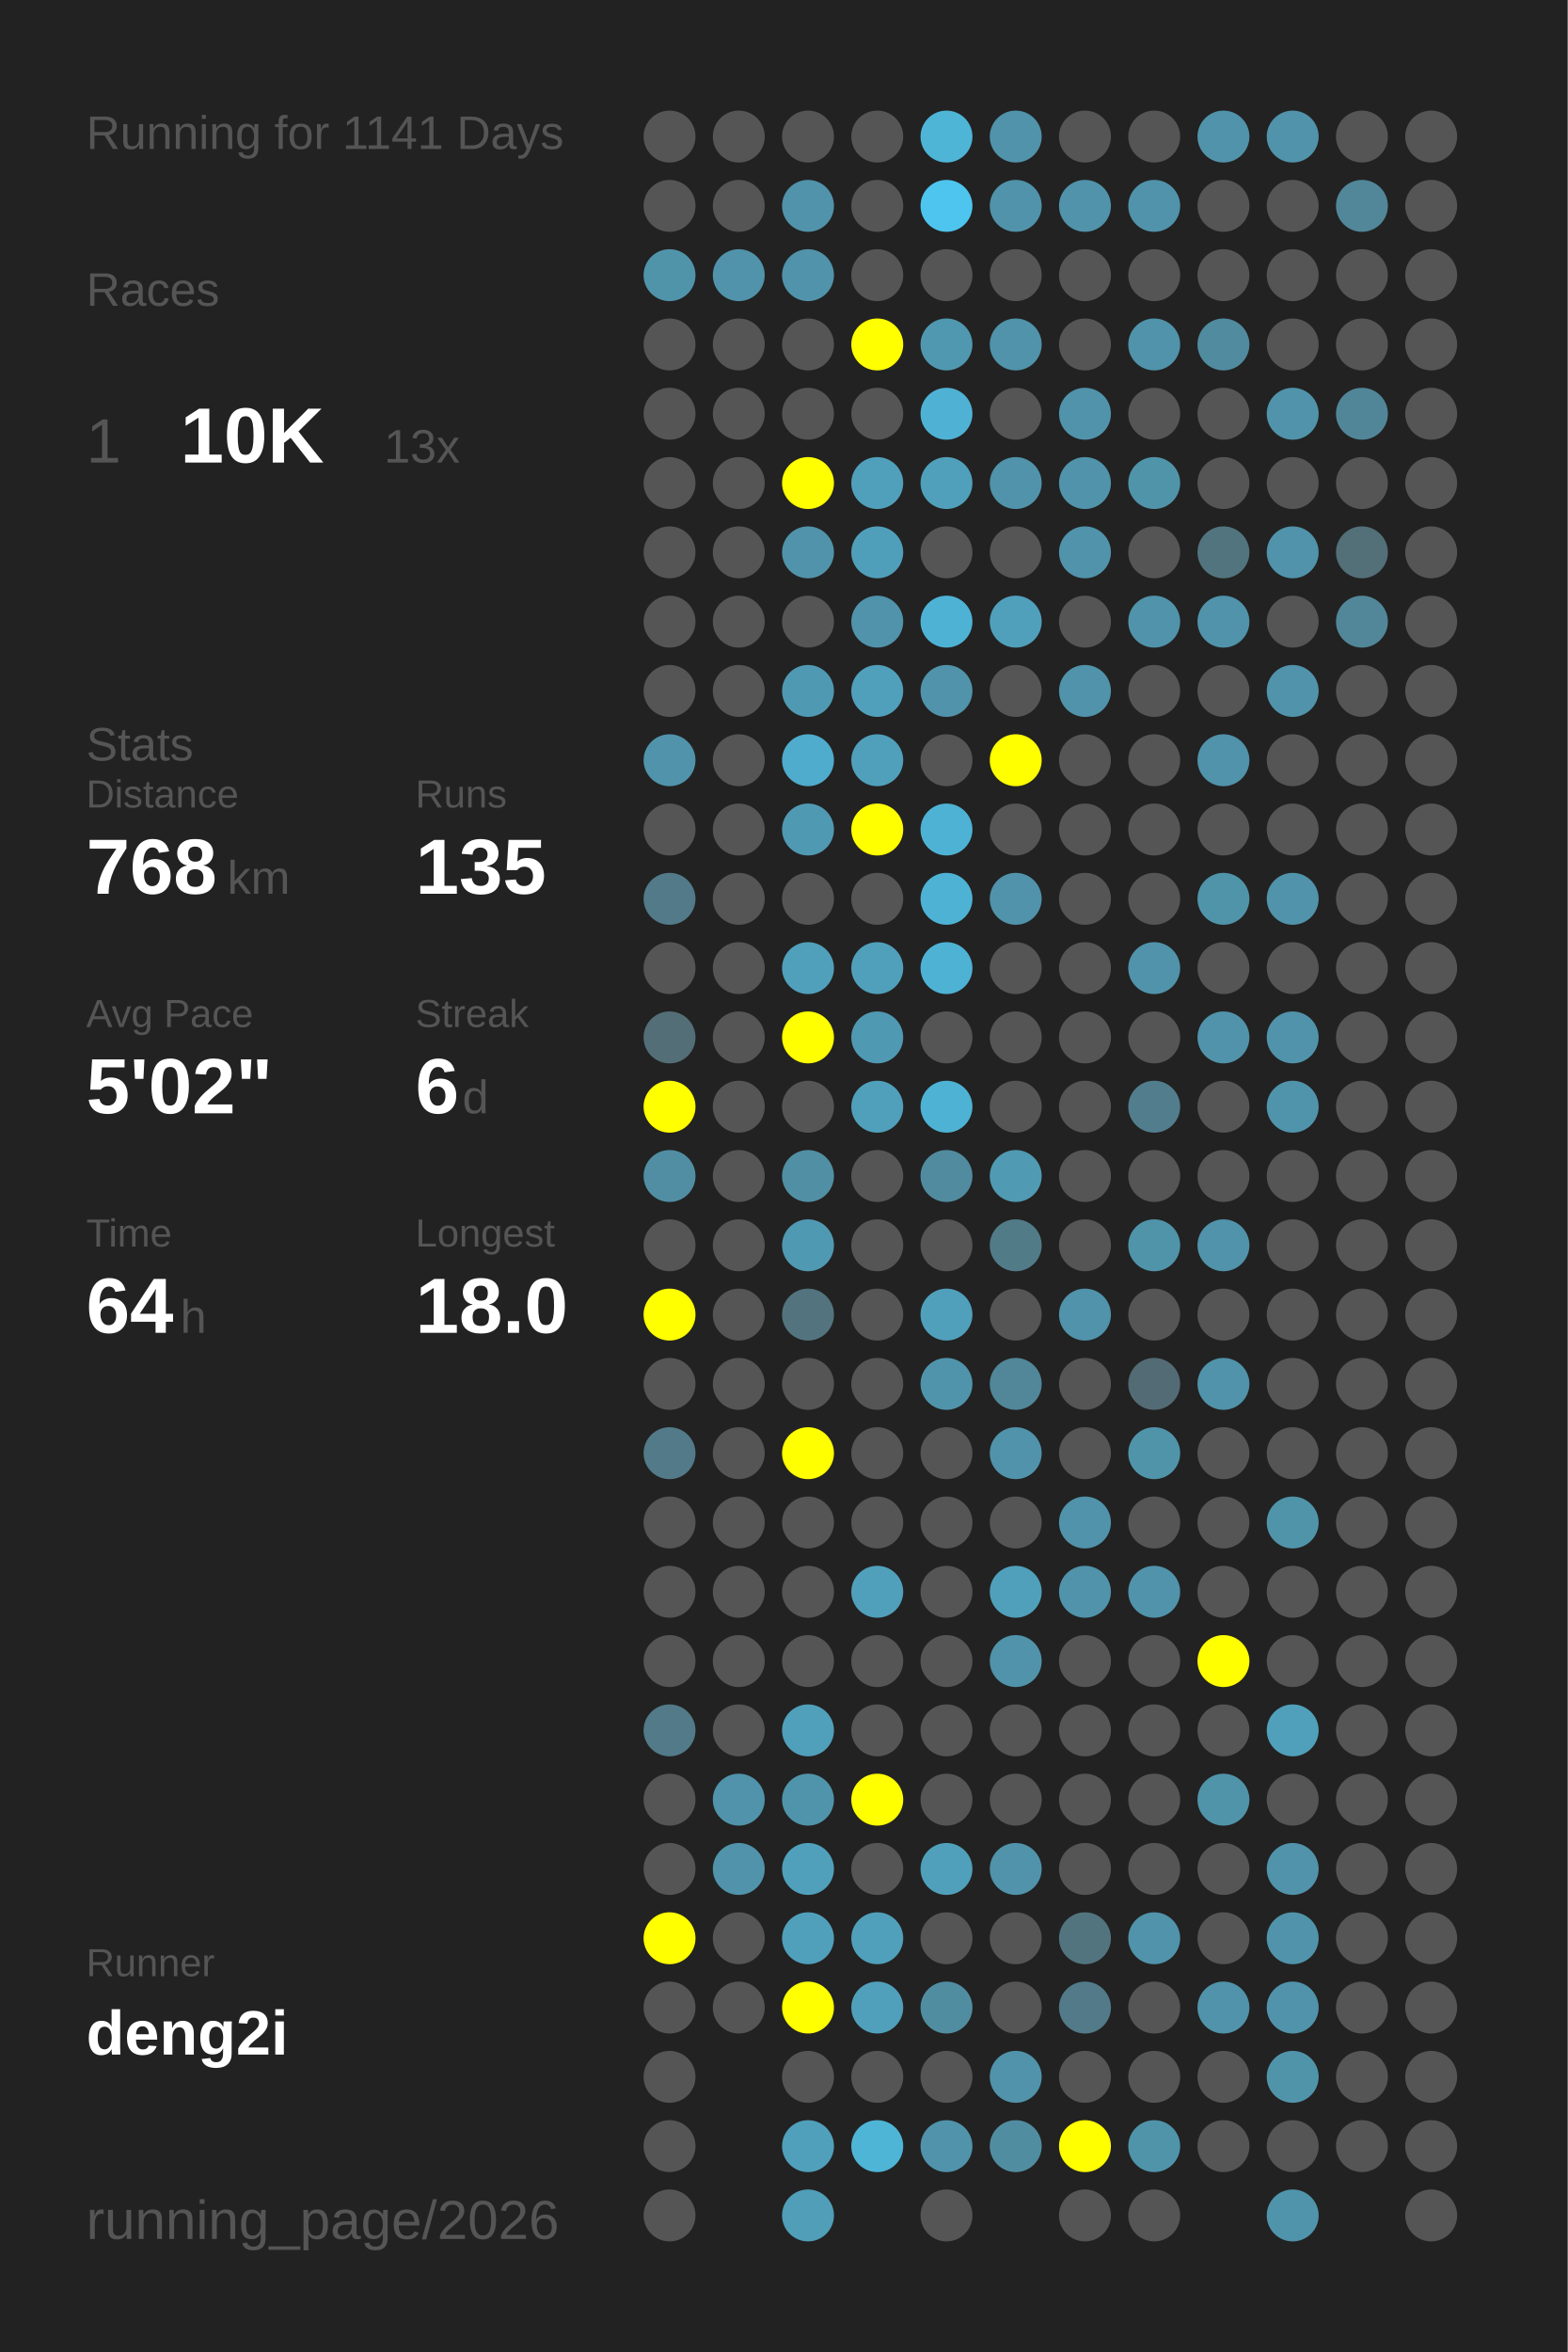
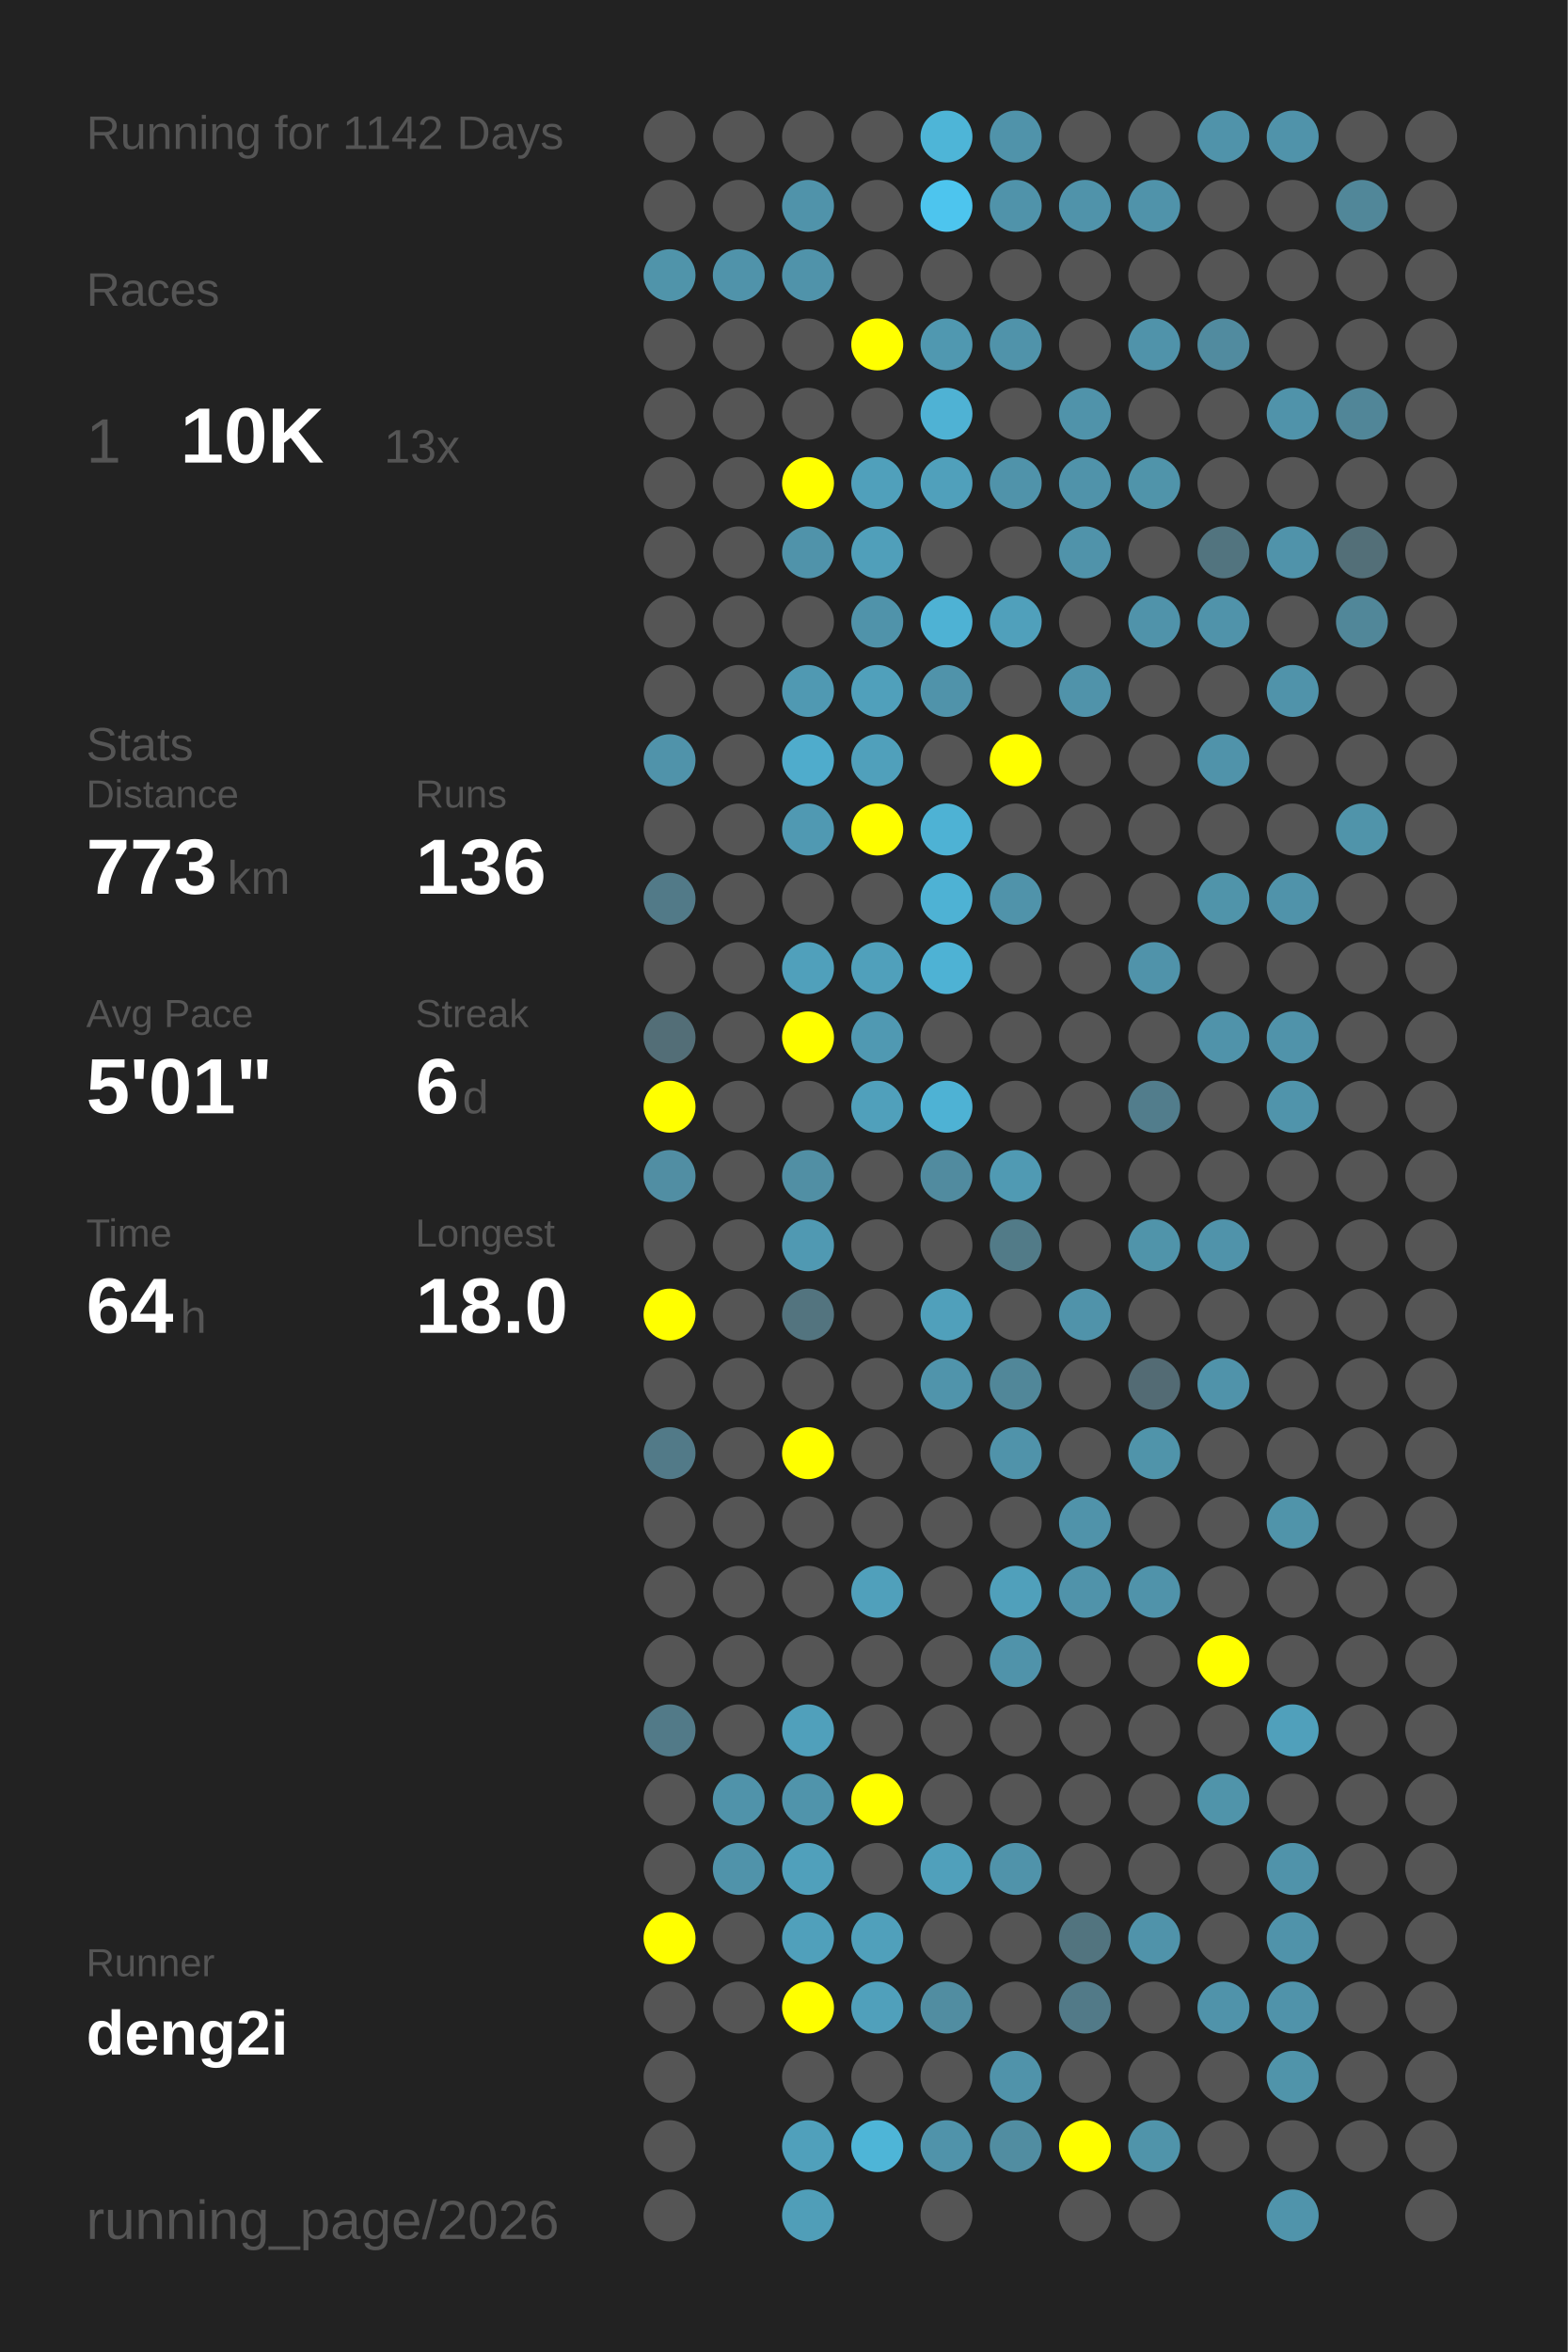
<svg xmlns="http://www.w3.org/2000/svg" baseProfile="full" height="300mm" version="1.1" viewBox="0,0,200,300" width="200mm">
  <defs />
  <rect fill="#222222" height="300" width="200" x="0" y="0" />
-   <text fill="#555555" style="font-size:6px; font-family:Arial;" x="11" y="19">Running for 1141 Days</text>
+   <text fill="#555555" style="font-size:6px; font-family:Arial;" x="11" y="19">Running for 1142 Days</text>
  <text fill="#555555" style="font-size:6px; font-family:Arial;" x="11" y="39">Races</text>
  <text fill="#555555" style="font-size:8px; font-family:Arial;" x="11" y="59">1</text>
  <text fill="#FFFFFF" style="font-size:10px; font-family:Arial; font-weight:bold;" x="23" y="59">10K</text>
  <text fill="#555555" style="font-size:6px; font-family:Arial;" x="49" y="59">13x</text>
  <text fill="#555555" style="font-size:6px; font-family:Arial;" x="11" y="97">Stats</text>
  <text fill="#555555" style="font-size:5px; font-family:Arial;" x="11" y="103">Distance</text>
-   <text fill="#FFFFFF" style="font-size:10px; font-family:Arial; font-weight:bold;" x="11" y="114">768</text>
+   <text fill="#FFFFFF" style="font-size:10px; font-family:Arial; font-weight:bold;" x="11" y="114">773</text>
  <text fill="#555555" style="font-size:6px; font-family:Arial;" x="29" y="114">km</text>
  <text fill="#555555" style="font-size:5px; font-family:Arial;" x="53" y="103">Runs</text>
-   <text fill="#FFFFFF" style="font-size:10px; font-family:Arial; font-weight:bold;" x="53" y="114">135</text>
+   <text fill="#FFFFFF" style="font-size:10px; font-family:Arial; font-weight:bold;" x="53" y="114">136</text>
  <text fill="#555555" style="font-size:5px; font-family:Arial;" x="11" y="131">Avg Pace</text>
-   <text fill="#FFFFFF" style="font-size:10px; font-family:Arial; font-weight:bold;" x="11" y="142">5'02"</text>
+   <text fill="#FFFFFF" style="font-size:10px; font-family:Arial; font-weight:bold;" x="11" y="142">5'01"</text>
  <text fill="#555555" style="font-size:5px; font-family:Arial;" x="53" y="131">Streak</text>
  <text fill="#FFFFFF" style="font-size:10px; font-family:Arial; font-weight:bold;" x="53" y="142">6</text>
  <text fill="#555555" style="font-size:6px; font-family:Arial;" x="59" y="142">d</text>
  <text fill="#555555" style="font-size:5px; font-family:Arial;" x="11" y="159">Time</text>
  <text fill="#FFFFFF" style="font-size:10px; font-family:Arial; font-weight:bold;" x="11" y="170">64</text>
  <text fill="#555555" style="font-size:6px; font-family:Arial;" x="23" y="170">h</text>
  <text fill="#555555" style="font-size:5px; font-family:Arial;" x="53" y="159">Longest</text>
  <text fill="#FFFFFF" style="font-size:10px; font-family:Arial; font-weight:bold;" x="53" y="170">18.0</text>
  <text fill="#555555" style="font-size:5px; font-family:Arial;" x="11" y="252.065">Runner</text>
  <text fill="#FFFFFF" style="font-size:8px; font-family:Arial; font-weight:bold;" x="11" y="262.065">deng2i</text>
  <text fill="#555555" style="font-size:7px; font-family:Arial;" x="11" y="285.581">running_page/2026</text>
  <circle cx="85.417" cy="17.419" fill="#555555" r="3.312" />
  <circle cx="85.417" cy="26.258" fill="#555555" r="3.312" />
  <circle cx="85.417" cy="35.097" fill="#5094aa" r="3.312" />
  <circle cx="85.417" cy="43.935" fill="#555555" r="3.312" />
  <circle cx="85.417" cy="52.774" fill="#555555" r="3.312" />
  <circle cx="85.417" cy="61.613" fill="#555555" r="3.312" />
  <circle cx="85.417" cy="70.452" fill="#555555" r="3.312" />
  <circle cx="85.417" cy="79.29" fill="#555555" r="3.312" />
  <circle cx="85.417" cy="88.129" fill="#555555" r="3.312" />
  <circle cx="85.417" cy="96.968" fill="#5093aa" r="3.312" />
  <circle cx="85.417" cy="105.806" fill="#555555" r="3.312" />
  <circle cx="85.417" cy="114.645" fill="#527a88" r="3.312" />
  <circle cx="85.417" cy="123.484" fill="#555555" r="3.312" />
  <circle cx="85.417" cy="132.323" fill="#536e77" r="3.312" />
  <circle cx="85.417" cy="141.161" fill="#FFFF00" r="3.312" />
  <circle cx="85.417" cy="150" fill="#518ea3" r="3.312" />
  <circle cx="85.417" cy="158.839" fill="#555555" r="3.312" />
  <circle cx="85.417" cy="167.677" fill="#FFFF00" r="3.312" />
  <circle cx="85.417" cy="176.516" fill="#555555" r="3.312" />
  <circle cx="85.417" cy="185.355" fill="#527a88" r="3.312" />
  <circle cx="85.417" cy="194.194" fill="#555555" r="3.312" />
  <circle cx="85.417" cy="203.032" fill="#555555" r="3.312" />
  <circle cx="85.417" cy="211.871" fill="#555555" r="3.312" />
  <circle cx="85.417" cy="220.71" fill="#527a88" r="3.312" />
  <circle cx="85.417" cy="229.548" fill="#555555" r="3.312" />
  <circle cx="85.417" cy="238.387" fill="#555555" r="3.312" />
  <circle cx="85.417" cy="247.226" fill="#FFFF00" r="3.312" />
  <circle cx="85.417" cy="256.065" fill="#555555" r="3.312" />
  <circle cx="85.417" cy="264.903" fill="#555555" r="3.312" />
  <circle cx="85.417" cy="273.742" fill="#555555" r="3.312" />
  <circle cx="85.417" cy="282.581" fill="#555555" r="3.312" />
  <circle cx="94.25" cy="17.419" fill="#555555" r="3.312" />
  <circle cx="94.25" cy="26.258" fill="#555555" r="3.312" />
  <circle cx="94.25" cy="35.097" fill="#5093aa" r="3.312" />
  <circle cx="94.25" cy="43.935" fill="#555555" r="3.312" />
  <circle cx="94.25" cy="52.774" fill="#555555" r="3.312" />
  <circle cx="94.25" cy="61.613" fill="#555555" r="3.312" />
  <circle cx="94.25" cy="70.452" fill="#555555" r="3.312" />
  <circle cx="94.25" cy="79.29" fill="#555555" r="3.312" />
  <circle cx="94.25" cy="88.129" fill="#555555" r="3.312" />
  <circle cx="94.25" cy="96.968" fill="#555555" r="3.312" />
  <circle cx="94.25" cy="105.806" fill="#555555" r="3.312" />
  <circle cx="94.25" cy="114.645" fill="#555555" r="3.312" />
  <circle cx="94.25" cy="123.484" fill="#555555" r="3.312" />
  <circle cx="94.25" cy="132.323" fill="#555555" r="3.312" />
  <circle cx="94.25" cy="141.161" fill="#555555" r="3.312" />
  <circle cx="94.25" cy="150" fill="#555555" r="3.312" />
  <circle cx="94.25" cy="158.839" fill="#555555" r="3.312" />
  <circle cx="94.25" cy="167.677" fill="#555555" r="3.312" />
  <circle cx="94.25" cy="176.516" fill="#555555" r="3.312" />
  <circle cx="94.25" cy="185.355" fill="#555555" r="3.312" />
  <circle cx="94.25" cy="194.194" fill="#555555" r="3.312" />
  <circle cx="94.25" cy="203.032" fill="#555555" r="3.312" />
  <circle cx="94.25" cy="211.871" fill="#555555" r="3.312" />
  <circle cx="94.25" cy="220.71" fill="#555555" r="3.312" />
  <circle cx="94.25" cy="229.548" fill="#5093aa" r="3.312" />
  <circle cx="94.25" cy="238.387" fill="#5093aa" r="3.312" />
  <circle cx="94.25" cy="247.226" fill="#555555" r="3.312" />
  <circle cx="94.25" cy="256.065" fill="#555555" r="3.312" />
  <circle cx="103.083" cy="17.419" fill="#555555" r="3.312" />
  <circle cx="103.083" cy="26.258" fill="#5093aa" r="3.312" />
  <circle cx="103.083" cy="35.097" fill="#5093aa" r="3.312" />
  <circle cx="103.083" cy="43.935" fill="#555555" r="3.312" />
  <circle cx="103.083" cy="52.774" fill="#555555" r="3.312" />
  <circle cx="103.083" cy="61.613" fill="#FFFF00" r="3.312" />
  <circle cx="103.083" cy="70.452" fill="#5093aa" r="3.312" />
  <circle cx="103.083" cy="79.29" fill="#555555" r="3.312" />
  <circle cx="103.083" cy="88.129" fill="#5099b2" r="3.312" />
  <circle cx="103.083" cy="96.968" fill="#4faccc" r="3.312" />
  <circle cx="103.083" cy="105.806" fill="#5099b2" r="3.312" />
  <circle cx="103.083" cy="114.645" fill="#555555" r="3.312" />
  <circle cx="103.083" cy="123.484" fill="#50a0bb" r="3.312" />
  <circle cx="103.083" cy="132.323" fill="#FFFF00" r="3.312" />
  <circle cx="103.083" cy="141.161" fill="#555555" r="3.312" />
  <circle cx="103.083" cy="150" fill="#518fa4" r="3.312" />
  <circle cx="103.083" cy="158.839" fill="#5099b2" r="3.312" />
  <circle cx="103.083" cy="167.677" fill="#53747f" r="3.312" />
  <circle cx="103.083" cy="176.516" fill="#555555" r="3.312" />
  <circle cx="103.083" cy="185.355" fill="#FFFF00" r="3.312" />
  <circle cx="103.083" cy="194.194" fill="#555555" r="3.312" />
  <circle cx="103.083" cy="203.032" fill="#555555" r="3.312" />
  <circle cx="103.083" cy="211.871" fill="#555555" r="3.312" />
  <circle cx="103.083" cy="220.71" fill="#50a0bb" r="3.312" />
  <circle cx="103.083" cy="229.548" fill="#5094ab" r="3.312" />
  <circle cx="103.083" cy="238.387" fill="#50a0bb" r="3.312" />
  <circle cx="103.083" cy="247.226" fill="#50a0bb" r="3.312" />
  <circle cx="103.083" cy="256.065" fill="#FFFF00" r="3.312" />
  <circle cx="103.083" cy="264.903" fill="#555555" r="3.312" />
  <circle cx="103.083" cy="273.742" fill="#50a0bb" r="3.312" />
  <circle cx="103.083" cy="282.581" fill="#509eb8" r="3.312" />
  <circle cx="111.917" cy="17.419" fill="#555555" r="3.312" />
  <circle cx="111.917" cy="26.258" fill="#555555" r="3.312" />
  <circle cx="111.917" cy="35.097" fill="#555555" r="3.312" />
  <circle cx="111.917" cy="43.935" fill="#FFFF00" r="3.312" />
  <circle cx="111.917" cy="52.774" fill="#555555" r="3.312" />
  <circle cx="111.917" cy="61.613" fill="#50a0bb" r="3.312" />
  <circle cx="111.917" cy="70.452" fill="#509fba" r="3.312" />
  <circle cx="111.917" cy="79.29" fill="#5093aa" r="3.312" />
  <circle cx="111.917" cy="88.129" fill="#50a0bb" r="3.312" />
  <circle cx="111.917" cy="96.968" fill="#50a0bb" r="3.312" />
  <circle cx="111.917" cy="105.806" fill="#FFFF00" r="3.312" />
  <circle cx="111.917" cy="114.645" fill="#555555" r="3.312" />
  <circle cx="111.917" cy="123.484" fill="#50a0bb" r="3.312" />
  <circle cx="111.917" cy="132.323" fill="#5099b2" r="3.312" />
  <circle cx="111.917" cy="141.161" fill="#50a0bb" r="3.312" />
  <circle cx="111.917" cy="150" fill="#555555" r="3.312" />
  <circle cx="111.917" cy="158.839" fill="#555555" r="3.312" />
  <circle cx="111.917" cy="167.677" fill="#555555" r="3.312" />
  <circle cx="111.917" cy="176.516" fill="#555555" r="3.312" />
  <circle cx="111.917" cy="185.355" fill="#555555" r="3.312" />
  <circle cx="111.917" cy="194.194" fill="#555555" r="3.312" />
  <circle cx="111.917" cy="203.032" fill="#50a0bb" r="3.312" />
  <circle cx="111.917" cy="211.871" fill="#555555" r="3.312" />
  <circle cx="111.917" cy="220.71" fill="#555555" r="3.312" />
  <circle cx="111.917" cy="229.548" fill="#FFFF00" r="3.312" />
  <circle cx="111.917" cy="238.387" fill="#555555" r="3.312" />
  <circle cx="111.917" cy="247.226" fill="#50a0bb" r="3.312" />
  <circle cx="111.917" cy="256.065" fill="#50a0bb" r="3.312" />
  <circle cx="111.917" cy="264.903" fill="#555555" r="3.312" />
  <circle cx="111.917" cy="273.742" fill="#4eb5d7" r="3.312" />
  <circle cx="120.75" cy="17.419" fill="#4eb5d7" r="3.312" />
  <circle cx="120.75" cy="26.258" fill="#4dc5ee" r="3.312" />
  <circle cx="120.75" cy="35.097" fill="#555555" r="3.312" />
  <circle cx="120.75" cy="43.935" fill="#5098b0" r="3.312" />
  <circle cx="120.75" cy="52.774" fill="#4fb2d4" r="3.312" />
  <circle cx="120.75" cy="61.613" fill="#50a0bb" r="3.312" />
  <circle cx="120.75" cy="70.452" fill="#555555" r="3.312" />
  <circle cx="120.75" cy="79.29" fill="#4eb2d4" r="3.312" />
  <circle cx="120.75" cy="88.129" fill="#5093aa" r="3.312" />
  <circle cx="120.75" cy="96.968" fill="#555555" r="3.312" />
  <circle cx="120.75" cy="105.806" fill="#4eb2d4" r="3.312" />
  <circle cx="120.75" cy="114.645" fill="#4eb2d4" r="3.312" />
  <circle cx="120.75" cy="123.484" fill="#4eb2d4" r="3.312" />
  <circle cx="120.75" cy="132.323" fill="#555555" r="3.312" />
  <circle cx="120.75" cy="141.161" fill="#4eb2d4" r="3.312" />
  <circle cx="120.75" cy="150" fill="#518b9f" r="3.312" />
  <circle cx="120.75" cy="158.839" fill="#555555" r="3.312" />
  <circle cx="120.75" cy="167.677" fill="#50a0bb" r="3.312" />
  <circle cx="120.75" cy="176.516" fill="#5094ab" r="3.312" />
  <circle cx="120.75" cy="185.355" fill="#555555" r="3.312" />
  <circle cx="120.75" cy="194.194" fill="#555555" r="3.312" />
  <circle cx="120.75" cy="203.032" fill="#555555" r="3.312" />
  <circle cx="120.75" cy="211.871" fill="#555555" r="3.312" />
  <circle cx="120.75" cy="220.71" fill="#555555" r="3.312" />
  <circle cx="120.75" cy="229.548" fill="#555555" r="3.312" />
  <circle cx="120.75" cy="238.387" fill="#50a0bb" r="3.312" />
  <circle cx="120.75" cy="247.226" fill="#555555" r="3.312" />
  <circle cx="120.75" cy="256.065" fill="#518da1" r="3.312" />
  <circle cx="120.75" cy="264.903" fill="#555555" r="3.312" />
  <circle cx="120.75" cy="273.742" fill="#5093aa" r="3.312" />
  <circle cx="120.75" cy="282.581" fill="#555555" r="3.312" />
  <circle cx="129.583" cy="17.419" fill="#5093aa" r="3.312" />
  <circle cx="129.583" cy="26.258" fill="#5093aa" r="3.312" />
  <circle cx="129.583" cy="35.097" fill="#555555" r="3.312" />
  <circle cx="129.583" cy="43.935" fill="#5093aa" r="3.312" />
  <circle cx="129.583" cy="52.774" fill="#555555" r="3.312" />
  <circle cx="129.583" cy="61.613" fill="#5093aa" r="3.312" />
  <circle cx="129.583" cy="70.452" fill="#555555" r="3.312" />
  <circle cx="129.583" cy="79.29" fill="#50a0bb" r="3.312" />
  <circle cx="129.583" cy="88.129" fill="#555555" r="3.312" />
  <circle cx="129.583" cy="96.968" fill="#FFFF00" r="3.312" />
  <circle cx="129.583" cy="105.806" fill="#555555" r="3.312" />
  <circle cx="129.583" cy="114.645" fill="#5093aa" r="3.312" />
  <circle cx="129.583" cy="123.484" fill="#555555" r="3.312" />
  <circle cx="129.583" cy="132.323" fill="#555555" r="3.312" />
  <circle cx="129.583" cy="141.161" fill="#555555" r="3.312" />
  <circle cx="129.583" cy="150" fill="#509ab3" r="3.312" />
  <circle cx="129.583" cy="158.839" fill="#527b88" r="3.312" />
  <circle cx="129.583" cy="167.677" fill="#555555" r="3.312" />
  <circle cx="129.583" cy="176.516" fill="#518799" r="3.312" />
  <circle cx="129.583" cy="185.355" fill="#5093aa" r="3.312" />
  <circle cx="129.583" cy="194.194" fill="#555555" r="3.312" />
  <circle cx="129.583" cy="203.032" fill="#50a0bb" r="3.312" />
  <circle cx="129.583" cy="211.871" fill="#5093aa" r="3.312" />
  <circle cx="129.583" cy="220.71" fill="#555555" r="3.312" />
  <circle cx="129.583" cy="229.548" fill="#555555" r="3.312" />
  <circle cx="129.583" cy="238.387" fill="#5093aa" r="3.312" />
  <circle cx="129.583" cy="247.226" fill="#555555" r="3.312" />
  <circle cx="129.583" cy="256.065" fill="#555555" r="3.312" />
  <circle cx="129.583" cy="264.903" fill="#5093aa" r="3.312" />
  <circle cx="129.583" cy="273.742" fill="#518da1" r="3.312" />
  <circle cx="138.417" cy="17.419" fill="#555555" r="3.312" />
  <circle cx="138.417" cy="26.258" fill="#5093aa" r="3.312" />
  <circle cx="138.417" cy="35.097" fill="#555555" r="3.312" />
  <circle cx="138.417" cy="43.935" fill="#555555" r="3.312" />
  <circle cx="138.417" cy="52.774" fill="#5093aa" r="3.312" />
  <circle cx="138.417" cy="61.613" fill="#5093aa" r="3.312" />
  <circle cx="138.417" cy="70.452" fill="#5093aa" r="3.312" />
  <circle cx="138.417" cy="79.29" fill="#555555" r="3.312" />
  <circle cx="138.417" cy="88.129" fill="#5093aa" r="3.312" />
  <circle cx="138.417" cy="96.968" fill="#555555" r="3.312" />
  <circle cx="138.417" cy="105.806" fill="#555555" r="3.312" />
  <circle cx="138.417" cy="114.645" fill="#555555" r="3.312" />
  <circle cx="138.417" cy="123.484" fill="#555555" r="3.312" />
  <circle cx="138.417" cy="132.323" fill="#555555" r="3.312" />
  <circle cx="138.417" cy="141.161" fill="#555555" r="3.312" />
  <circle cx="138.417" cy="150" fill="#555555" r="3.312" />
  <circle cx="138.417" cy="158.839" fill="#555555" r="3.312" />
  <circle cx="138.417" cy="167.677" fill="#5093aa" r="3.312" />
  <circle cx="138.417" cy="176.516" fill="#555555" r="3.312" />
  <circle cx="138.417" cy="185.355" fill="#555555" r="3.312" />
  <circle cx="138.417" cy="194.194" fill="#5093aa" r="3.312" />
  <circle cx="138.417" cy="203.032" fill="#5093aa" r="3.312" />
  <circle cx="138.417" cy="211.871" fill="#555555" r="3.312" />
  <circle cx="138.417" cy="220.71" fill="#555555" r="3.312" />
  <circle cx="138.417" cy="229.548" fill="#555555" r="3.312" />
  <circle cx="138.417" cy="238.387" fill="#555555" r="3.312" />
  <circle cx="138.417" cy="247.226" fill="#52747f" r="3.312" />
  <circle cx="138.417" cy="256.065" fill="#527a88" r="3.312" />
  <circle cx="138.417" cy="264.903" fill="#555555" r="3.312" />
  <circle cx="138.417" cy="273.742" fill="#FFFF00" r="3.312" />
  <circle cx="138.417" cy="282.581" fill="#555555" r="3.312" />
  <circle cx="147.25" cy="17.419" fill="#555555" r="3.312" />
  <circle cx="147.25" cy="26.258" fill="#5093aa" r="3.312" />
  <circle cx="147.25" cy="35.097" fill="#555555" r="3.312" />
  <circle cx="147.25" cy="43.935" fill="#5093aa" r="3.312" />
  <circle cx="147.25" cy="52.774" fill="#555555" r="3.312" />
  <circle cx="147.25" cy="61.613" fill="#5094aa" r="3.312" />
  <circle cx="147.25" cy="70.452" fill="#555555" r="3.312" />
  <circle cx="147.25" cy="79.29" fill="#5093aa" r="3.312" />
  <circle cx="147.25" cy="88.129" fill="#555555" r="3.312" />
  <circle cx="147.25" cy="96.968" fill="#555555" r="3.312" />
  <circle cx="147.25" cy="105.806" fill="#555555" r="3.312" />
  <circle cx="147.25" cy="114.645" fill="#555555" r="3.312" />
  <circle cx="147.25" cy="123.484" fill="#5093aa" r="3.312" />
  <circle cx="147.25" cy="132.323" fill="#555555" r="3.312" />
  <circle cx="147.25" cy="141.161" fill="#527d8c" r="3.312" />
  <circle cx="147.25" cy="150" fill="#555555" r="3.312" />
  <circle cx="147.25" cy="158.839" fill="#5094aa" r="3.312" />
  <circle cx="147.25" cy="167.677" fill="#555555" r="3.312" />
  <circle cx="147.25" cy="176.516" fill="#536b74" r="3.312" />
  <circle cx="147.25" cy="185.355" fill="#5094aa" r="3.312" />
  <circle cx="147.25" cy="194.194" fill="#555555" r="3.312" />
  <circle cx="147.25" cy="203.032" fill="#5093aa" r="3.312" />
  <circle cx="147.25" cy="211.871" fill="#555555" r="3.312" />
  <circle cx="147.25" cy="220.71" fill="#555555" r="3.312" />
  <circle cx="147.25" cy="229.548" fill="#555555" r="3.312" />
  <circle cx="147.25" cy="238.387" fill="#555555" r="3.312" />
  <circle cx="147.25" cy="247.226" fill="#5093aa" r="3.312" />
  <circle cx="147.25" cy="256.065" fill="#555555" r="3.312" />
  <circle cx="147.25" cy="264.903" fill="#555555" r="3.312" />
  <circle cx="147.25" cy="273.742" fill="#5094aa" r="3.312" />
  <circle cx="147.25" cy="282.581" fill="#555555" r="3.312" />
  <circle cx="156.083" cy="17.419" fill="#5093aa" r="3.312" />
  <circle cx="156.083" cy="26.258" fill="#555555" r="3.312" />
  <circle cx="156.083" cy="35.097" fill="#555555" r="3.312" />
  <circle cx="156.083" cy="43.935" fill="#518b9f" r="3.312" />
  <circle cx="156.083" cy="52.774" fill="#555555" r="3.312" />
  <circle cx="156.083" cy="61.613" fill="#555555" r="3.312" />
  <circle cx="156.083" cy="70.452" fill="#52747f" r="3.312" />
  <circle cx="156.083" cy="79.29" fill="#5093aa" r="3.312" />
  <circle cx="156.083" cy="88.129" fill="#555555" r="3.312" />
  <circle cx="156.083" cy="96.968" fill="#5093aa" r="3.312" />
  <circle cx="156.083" cy="105.806" fill="#555555" r="3.312" />
  <circle cx="156.083" cy="114.645" fill="#5094aa" r="3.312" />
  <circle cx="156.083" cy="123.484" fill="#555555" r="3.312" />
  <circle cx="156.083" cy="132.323" fill="#5093aa" r="3.312" />
  <circle cx="156.083" cy="141.161" fill="#555555" r="3.312" />
  <circle cx="156.083" cy="150" fill="#555555" r="3.312" />
  <circle cx="156.083" cy="158.839" fill="#5093aa" r="3.312" />
  <circle cx="156.083" cy="167.677" fill="#555555" r="3.312" />
  <circle cx="156.083" cy="176.516" fill="#5093aa" r="3.312" />
  <circle cx="156.083" cy="185.355" fill="#555555" r="3.312" />
  <circle cx="156.083" cy="194.194" fill="#555555" r="3.312" />
  <circle cx="156.083" cy="203.032" fill="#555555" r="3.312" />
  <circle cx="156.083" cy="211.871" fill="#FFFF00" r="3.312" />
  <circle cx="156.083" cy="220.71" fill="#555555" r="3.312" />
  <circle cx="156.083" cy="229.548" fill="#5094aa" r="3.312" />
  <circle cx="156.083" cy="238.387" fill="#555555" r="3.312" />
  <circle cx="156.083" cy="247.226" fill="#555555" r="3.312" />
  <circle cx="156.083" cy="256.065" fill="#5093aa" r="3.312" />
  <circle cx="156.083" cy="264.903" fill="#555555" r="3.312" />
  <circle cx="156.083" cy="273.742" fill="#555555" r="3.312" />
  <circle cx="164.917" cy="17.419" fill="#5093aa" r="3.312" />
  <circle cx="164.917" cy="26.258" fill="#555555" r="3.312" />
  <circle cx="164.917" cy="35.097" fill="#555555" r="3.312" />
  <circle cx="164.917" cy="43.935" fill="#555555" r="3.312" />
  <circle cx="164.917" cy="52.774" fill="#5093aa" r="3.312" />
  <circle cx="164.917" cy="61.613" fill="#555555" r="3.312" />
  <circle cx="164.917" cy="70.452" fill="#5093aa" r="3.312" />
  <circle cx="164.917" cy="79.29" fill="#555555" r="3.312" />
  <circle cx="164.917" cy="88.129" fill="#5093aa" r="3.312" />
  <circle cx="164.917" cy="96.968" fill="#555555" r="3.312" />
  <circle cx="164.917" cy="105.806" fill="#555555" r="3.312" />
  <circle cx="164.917" cy="114.645" fill="#5093aa" r="3.312" />
  <circle cx="164.917" cy="123.484" fill="#555555" r="3.312" />
  <circle cx="164.917" cy="132.323" fill="#5093aa" r="3.312" />
  <circle cx="164.917" cy="141.161" fill="#5094ab" r="3.312" />
  <circle cx="164.917" cy="150" fill="#555555" r="3.312" />
  <circle cx="164.917" cy="158.839" fill="#555555" r="3.312" />
  <circle cx="164.917" cy="167.677" fill="#555555" r="3.312" />
  <circle cx="164.917" cy="176.516" fill="#555555" r="3.312" />
  <circle cx="164.917" cy="185.355" fill="#555555" r="3.312" />
  <circle cx="164.917" cy="194.194" fill="#5094aa" r="3.312" />
  <circle cx="164.917" cy="203.032" fill="#555555" r="3.312" />
  <circle cx="164.917" cy="211.871" fill="#555555" r="3.312" />
  <circle cx="164.917" cy="220.71" fill="#50a0bb" r="3.312" />
  <circle cx="164.917" cy="229.548" fill="#555555" r="3.312" />
  <circle cx="164.917" cy="238.387" fill="#5093aa" r="3.312" />
  <circle cx="164.917" cy="247.226" fill="#5093aa" r="3.312" />
  <circle cx="164.917" cy="256.065" fill="#5093aa" r="3.312" />
  <circle cx="164.917" cy="264.903" fill="#5094aa" r="3.312" />
  <circle cx="164.917" cy="273.742" fill="#555555" r="3.312" />
  <circle cx="164.917" cy="282.581" fill="#5094ab" r="3.312" />
  <circle cx="173.75" cy="17.419" fill="#555555" r="3.312" />
  <circle cx="173.75" cy="26.258" fill="#518799" r="3.312" />
  <circle cx="173.75" cy="35.097" fill="#555555" r="3.312" />
  <circle cx="173.75" cy="43.935" fill="#555555" r="3.312" />
  <circle cx="173.75" cy="52.774" fill="#518698" r="3.312" />
  <circle cx="173.75" cy="61.613" fill="#555555" r="3.312" />
  <circle cx="173.75" cy="70.452" fill="#536f78" r="3.312" />
  <circle cx="173.75" cy="79.29" fill="#518799" r="3.312" />
  <circle cx="173.75" cy="88.129" fill="#555555" r="3.312" />
  <circle cx="173.75" cy="96.968" fill="#555555" r="3.312" />
-   <circle cx="173.75" cy="105.806" fill="#555555" r="3.312" />
+   <circle cx="173.75" cy="105.806" fill="#5094aa" r="3.312" />
  <circle cx="173.75" cy="114.645" fill="#555555" r="3.312" />
  <circle cx="173.75" cy="123.484" fill="#555555" r="3.312" />
  <circle cx="173.75" cy="132.323" fill="#555555" r="3.312" />
  <circle cx="173.75" cy="141.161" fill="#555555" r="3.312" />
  <circle cx="173.75" cy="150" fill="#555555" r="3.312" />
  <circle cx="173.75" cy="158.839" fill="#555555" r="3.312" />
  <circle cx="173.75" cy="167.677" fill="#555555" r="3.312" />
  <circle cx="173.75" cy="176.516" fill="#555555" r="3.312" />
  <circle cx="173.75" cy="185.355" fill="#555555" r="3.312" />
  <circle cx="173.75" cy="194.194" fill="#555555" r="3.312" />
  <circle cx="173.75" cy="203.032" fill="#555555" r="3.312" />
  <circle cx="173.75" cy="211.871" fill="#555555" r="3.312" />
  <circle cx="173.75" cy="220.71" fill="#555555" r="3.312" />
  <circle cx="173.75" cy="229.548" fill="#555555" r="3.312" />
  <circle cx="173.75" cy="238.387" fill="#555555" r="3.312" />
  <circle cx="173.75" cy="247.226" fill="#555555" r="3.312" />
  <circle cx="173.75" cy="256.065" fill="#555555" r="3.312" />
  <circle cx="173.75" cy="264.903" fill="#555555" r="3.312" />
  <circle cx="173.75" cy="273.742" fill="#555555" r="3.312" />
  <circle cx="182.583" cy="17.419" fill="#555555" r="3.312" />
  <circle cx="182.583" cy="26.258" fill="#555555" r="3.312" />
  <circle cx="182.583" cy="35.097" fill="#555555" r="3.312" />
  <circle cx="182.583" cy="43.935" fill="#555555" r="3.312" />
  <circle cx="182.583" cy="52.774" fill="#555555" r="3.312" />
  <circle cx="182.583" cy="61.613" fill="#555555" r="3.312" />
  <circle cx="182.583" cy="70.452" fill="#555555" r="3.312" />
  <circle cx="182.583" cy="79.29" fill="#555555" r="3.312" />
  <circle cx="182.583" cy="88.129" fill="#555555" r="3.312" />
  <circle cx="182.583" cy="96.968" fill="#555555" r="3.312" />
  <circle cx="182.583" cy="105.806" fill="#555555" r="3.312" />
  <circle cx="182.583" cy="114.645" fill="#555555" r="3.312" />
  <circle cx="182.583" cy="123.484" fill="#555555" r="3.312" />
  <circle cx="182.583" cy="132.323" fill="#555555" r="3.312" />
  <circle cx="182.583" cy="141.161" fill="#555555" r="3.312" />
  <circle cx="182.583" cy="150" fill="#555555" r="3.312" />
  <circle cx="182.583" cy="158.839" fill="#555555" r="3.312" />
  <circle cx="182.583" cy="167.677" fill="#555555" r="3.312" />
  <circle cx="182.583" cy="176.516" fill="#555555" r="3.312" />
  <circle cx="182.583" cy="185.355" fill="#555555" r="3.312" />
  <circle cx="182.583" cy="194.194" fill="#555555" r="3.312" />
  <circle cx="182.583" cy="203.032" fill="#555555" r="3.312" />
  <circle cx="182.583" cy="211.871" fill="#555555" r="3.312" />
  <circle cx="182.583" cy="220.71" fill="#555555" r="3.312" />
  <circle cx="182.583" cy="229.548" fill="#555555" r="3.312" />
  <circle cx="182.583" cy="238.387" fill="#555555" r="3.312" />
  <circle cx="182.583" cy="247.226" fill="#555555" r="3.312" />
  <circle cx="182.583" cy="256.065" fill="#555555" r="3.312" />
  <circle cx="182.583" cy="264.903" fill="#555555" r="3.312" />
  <circle cx="182.583" cy="273.742" fill="#555555" r="3.312" />
  <circle cx="182.583" cy="282.581" fill="#555555" r="3.312" />
</svg>
